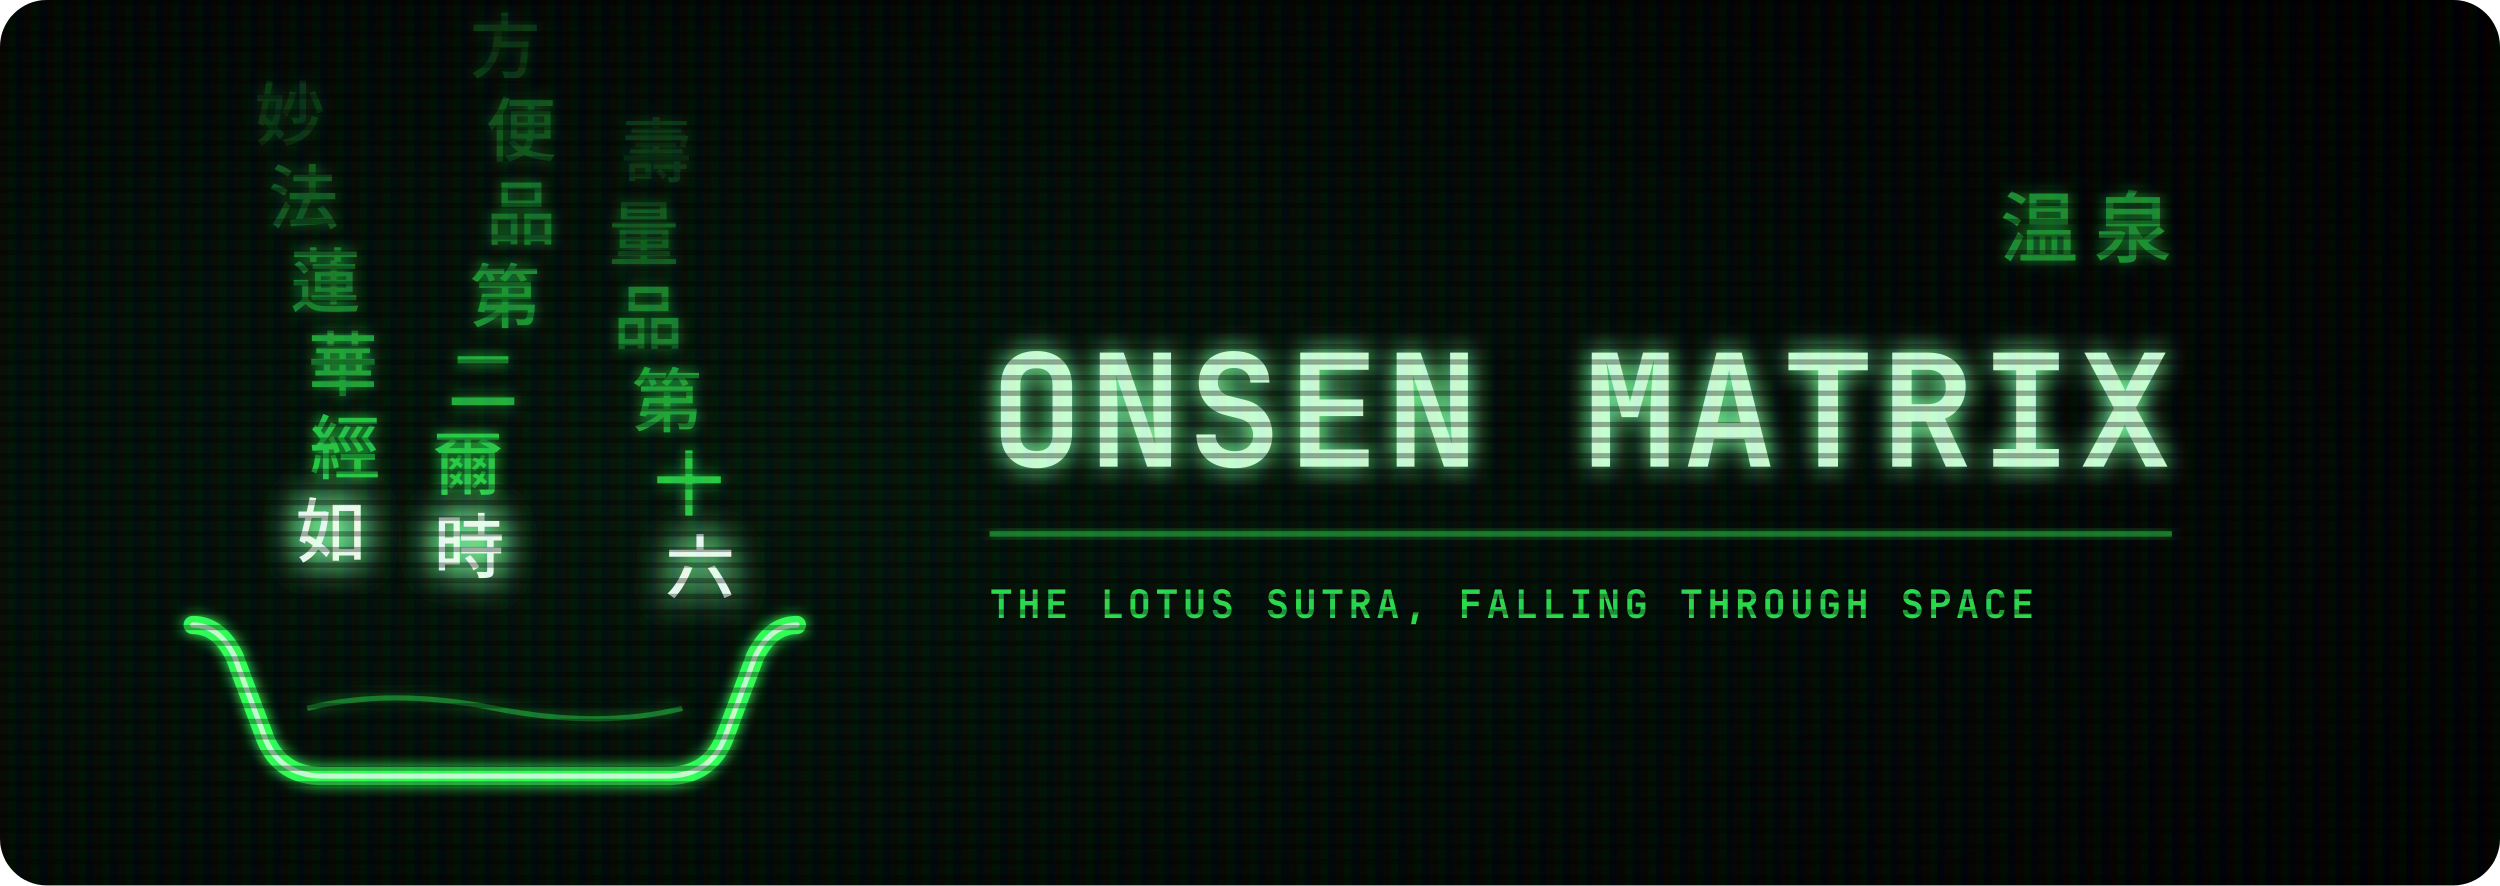
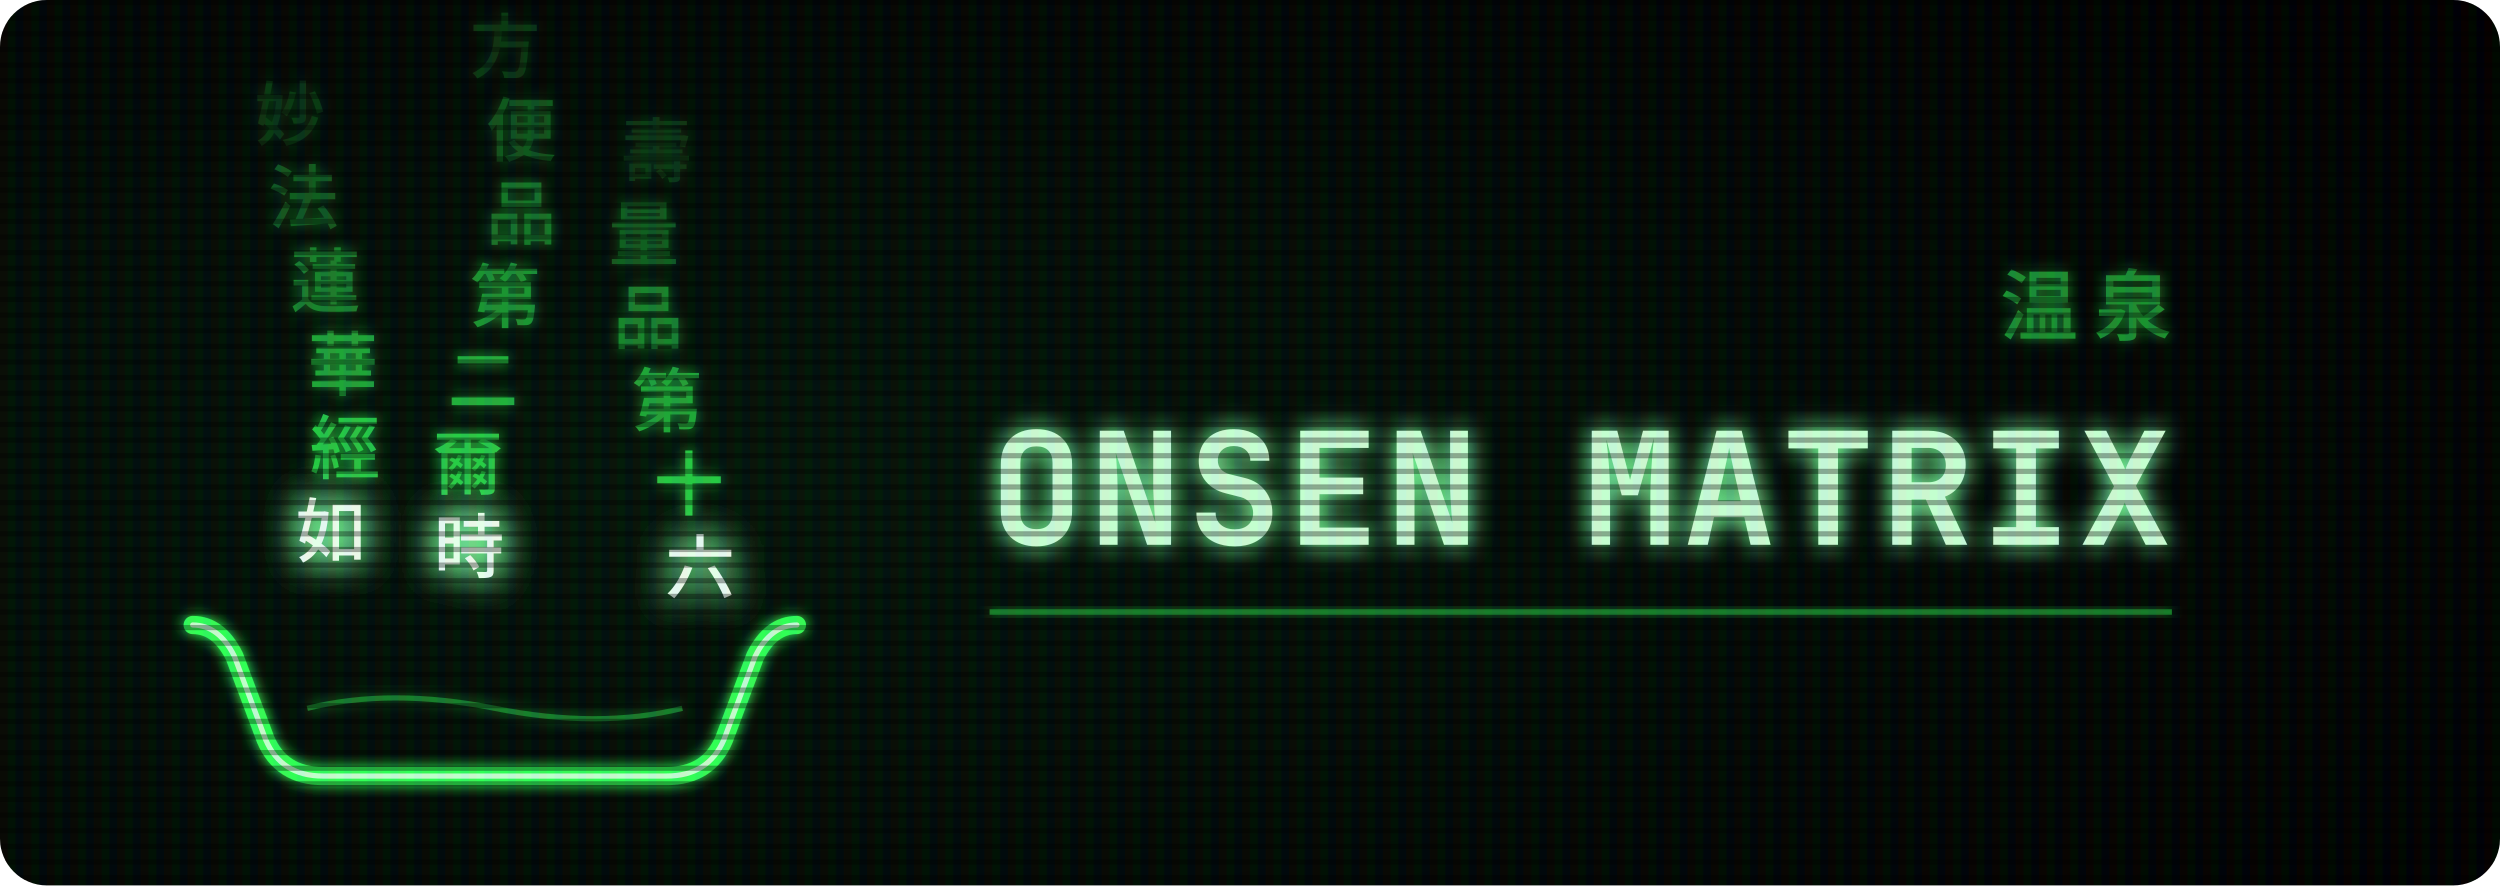
<svg xmlns="http://www.w3.org/2000/svg" viewBox="0 0 960 340" role="img" aria-labelledby="t d">
  <defs>
    <radialGradient id="bg" cx="0.28" cy="0.55" r="0.9">
      <stop offset="0" stop-color="#03170a" />
      <stop offset="0.6" stop-color="#010804" />
      <stop offset="1" stop-color="#000" />
    </radialGradient>
    <filter id="glow" x="-60%" y="-60%" width="220%" height="220%">
      <feGaussianBlur stdDeviation="2.6" result="b" />
      <feMerge>
        <feMergeNode in="b" />
        <feMergeNode in="SourceGraphic" />
      </feMerge>
    </filter>
    <filter id="hot" x="-80%" y="-80%" width="260%" height="260%">
      <feGaussianBlur in="SourceGraphic" stdDeviation="7" result="w" />
      <feColorMatrix in="w" type="matrix" values="0 0 0 0 0.2  0 0 0 0 1  0 0 0 0 0.35  0 0 0 1.4 0" result="g" />
      <feMerge>
        <feMergeNode in="g" />
        <feMergeNode in="g" />
        <feMergeNode in="SourceGraphic" />
      </feMerge>
    </filter>
    <filter id="word" x="-10%" y="-40%" width="120%" height="180%">
      <feGaussianBlur stdDeviation="5" result="b" />
      <feColorMatrix in="b" type="matrix" values="0 0 0 0 0.2  0 0 0 0 1  0 0 0 0 0.35  0 0 0 1.2 0" result="g" />
      <feMerge>
        <feMergeNode in="g" />
        <feMergeNode in="SourceGraphic" />
      </feMerge>
    </filter>
    <pattern id="grille" width="9" height="9" patternUnits="userSpaceOnUse">
      <rect width="3" height="9" fill="#ff0000" opacity="0.035" />
      <rect x="3" width="3" height="9" fill="#00ff00" opacity="0.035" />
      <rect x="6" width="3" height="9" fill="#0000ff" opacity="0.035" />
    </pattern>
    <pattern id="scan" width="6" height="6" patternUnits="userSpaceOnUse">
      <rect width="6" height="2" fill="#000" opacity="0.32" />
      <animateTransform attributeName="patternTransform" type="translate" from="0 0" to="0 6" dur="0.33s" repeatCount="indefinite" />
    </pattern>
  </defs>
  <rect width="960" height="340" rx="18" fill="url(#bg)" />
  <g>
    <path d="M115.08 30.945V44.769C115.08 45.093 114.945 45.201 114.594 45.201C114.216 45.228 113.082 45.228 111.894 45.201C112.218 45.795 112.623 46.821 112.758 47.469C114.513 47.496 115.674 47.442 116.484 47.037C117.267 46.659 117.51 45.984 117.51 44.796V30.945ZM111.273 35.103C110.679 38.208 109.572 41.286 108.06 43.257C108.627 43.554 109.707 44.229 110.166 44.607C111.705 42.42 112.947 39.018 113.676 35.535ZM119.724 44.526C118.131 49.656 114.594 52.464 108.519 53.76C109.086 54.354 109.68 55.326 109.977 56.028C116.565 54.3 120.399 51.06 122.181 45.174ZM118.752 35.751C120.075 38.289 121.344 41.61 121.695 43.689L124.071 42.906C123.639 40.8 122.316 37.56 120.939 35.076ZM102.336 30.945C102.093 32.619 101.769 34.536 101.418 36.453H98.826V38.829H100.959C100.338 42.042 99.663 45.147 99.096 47.388L101.148 48.549L101.418 47.523C102.093 48.063 102.768 48.657 103.443 49.251C102.309 51.438 100.824 53.031 98.988 54.003C99.528 54.516 100.176 55.434 100.5 56.055C102.471 54.84 104.064 53.22 105.279 51.033C106.17 51.951 106.953 52.815 107.493 53.571L109.14 51.492C108.519 50.628 107.52 49.629 106.413 48.603C107.574 45.525 108.276 41.61 108.546 36.615L107.061 36.399L106.629 36.453H103.794C104.145 34.617 104.496 32.835 104.766 31.188ZM103.335 38.829H106.035C105.765 41.961 105.252 44.661 104.442 46.902C103.632 46.227 102.795 45.579 102.012 45.012C102.444 43.068 102.903 40.962 103.335 38.829Z" fill="#33ff59" opacity="0.18" filter="url(#glow)" />
    <path d="M105.377 64.997C107.213 65.753 109.481 67.022 110.561 67.994L112.046 65.888C110.912 64.943 108.59 63.782 106.781 63.107ZM103.892 72.422C105.728 73.07 108.05 74.258 109.157 75.122L110.561 72.989C109.373 72.125 107.024 71.045 105.215 70.451ZM104.756 86.03 106.97 87.677C108.482 85.112 110.183 81.872 111.506 79.037L109.589 77.417C108.104 80.495 106.133 83.951 104.756 86.03ZM121.955 80.036C122.819 81.116 123.683 82.331 124.493 83.573L116.258 84.032C117.338 81.791 118.526 78.983 119.471 76.526H128.732V74.096H121.226V69.587H127.436V67.157H121.226V62.972H118.607V67.157H112.667V69.587H118.607V74.096H111.29V76.526H116.447C115.718 78.983 114.557 81.98 113.504 84.167L111.317 84.275L111.668 86.867C115.394 86.597 120.74 86.246 125.816 85.814C126.248 86.651 126.626 87.407 126.869 88.055L129.272 86.732C128.408 84.518 126.167 81.278 124.169 78.875Z" fill="#33ff59" opacity="0.32" filter="url(#glow)" />
    <path d="M113.039 101.587C114.416 102.613 116.009 104.125 116.711 105.178L118.628 103.666C117.899 102.586 116.252 101.155 114.875 100.237ZM120.95 104.503V112.063H126.89V113.386H119.573V115.222H126.89V116.923H129.266V115.222H136.826V113.386H129.266V112.063H135.395V104.503H129.266V103.234H136.367V101.452H129.266V100.534H130.859V98.725H137.015V96.619H130.859V94.972H128.321V96.619H121.517V94.972H119.006V96.619H112.958V98.725H119.006V100.615H121.517V98.725H128.321V100.021H126.89V101.452H120.059V103.234H126.89V104.503ZM123.272 109.012H126.89V110.47H123.272ZM129.266 109.012H132.965V110.47H129.266ZM123.272 106.096H126.89V107.5H123.272ZM129.266 106.096H132.965V107.5H129.266ZM118.385 107.473H112.742V109.633H116.009V115.033C114.794 116.005 113.444 116.95 112.337 117.625L113.417 119.893C114.875 118.813 116.171 117.733 117.413 116.653C118.979 118.651 121.112 119.515 124.352 119.65C127.565 119.758 133.64 119.704 136.88 119.569C136.988 118.921 137.339 117.841 137.609 117.328C134.126 117.571 127.511 117.652 124.352 117.517C121.544 117.409 119.492 116.545 118.385 114.736Z" fill="#33ff59" opacity="0.47" filter="url(#glow)" />
    <path d="M130.319 140.013V142.254H126.728V140.013ZM132.83 140.013H136.61V142.254H132.83ZM130.319 137.826H126.728V135.639H130.319ZM132.83 137.826V135.639H136.61V137.826ZM121.112 142.254V144.387H130.319V146.412H119.843V148.626H130.319V152.055H132.83V148.626H143.603V146.412H132.83V144.387H142.469V142.254H138.986V140.013H143.873V137.826H138.986V135.639H142.064V133.506H121.463V135.639H124.352V137.826H119.492V140.013H124.352V142.254ZM119.762 128.727V130.995H125.675V132.831H128.159V130.995H135.017V132.831H137.501V130.995H143.63V128.727H137.501V126.972H135.017V128.727H128.159V126.972H125.675V128.727Z" fill="#33ff59" opacity="0.61" filter="url(#glow)" />
    <path d="M129.988 160.43V162.671H144.676V160.43ZM132.499 163.346C131.905 164.642 130.744 166.64 129.664 168.287C131.041 170.15 132.256 172.202 132.796 173.633L134.875 172.796C134.308 171.608 133.201 169.772 132.067 168.26C132.931 166.91 133.93 165.263 134.686 163.886ZM137.17 163.346C136.549 164.642 135.334 166.64 134.2 168.287C135.685 170.15 136.981 172.202 137.629 173.633L139.627 172.742C139.033 171.554 137.818 169.772 136.603 168.233C137.494 166.91 138.547 165.263 139.33 163.886ZM141.841 163.346C141.193 164.642 139.951 166.64 138.79 168.287C140.329 170.123 141.76 172.202 142.435 173.633L144.46 172.688C143.785 171.527 142.489 169.718 141.22 168.233C142.138 166.91 143.218 165.29 144.001 163.886ZM126.856 175.064C127.504 176.603 128.044 178.655 128.179 179.978L130.096 179.357C129.934 178.034 129.367 176.036 128.692 174.497ZM121.105 174.605C120.835 176.927 120.376 179.357 119.566 180.977C120.079 181.166 121.024 181.598 121.456 181.895C122.266 180.167 122.887 177.521 123.211 174.956ZM129.178 181.031V183.299H145.081V181.031H138.574V176.522H143.974V174.281H130.852V176.522H136.009V181.031ZM119.674 170.879 119.971 173.12 124.021 172.823V184.028H126.235V172.661L128.017 172.526C128.233 173.147 128.422 173.741 128.503 174.227L130.501 173.336C130.123 171.824 129.043 169.448 127.963 167.666L126.127 168.422C126.478 169.043 126.856 169.745 127.18 170.474L123.967 170.636C125.749 168.395 127.693 165.479 129.232 163.076L127.126 162.104C126.424 163.508 125.452 165.182 124.426 166.829C124.102 166.343 123.67 165.857 123.238 165.344C124.21 163.859 125.371 161.672 126.316 159.782L124.102 158.972C123.589 160.43 122.698 162.374 121.888 163.913L121.159 163.211L119.863 164.912C120.997 166.046 122.293 167.558 123.076 168.8C122.59 169.502 122.104 170.177 121.618 170.771Z" fill="#33ff59" opacity="0.76" filter="url(#glow)" />
    <path d="M127.744 193.807V215.326H130.174V213.301H135.979V214.921H138.517V193.807ZM130.174 210.871V196.237H135.979V210.871ZM118.942 190.945C118.618 192.619 118.24 194.509 117.808 196.426H114.595V198.856H117.268C116.485 202.177 115.675 205.39 114.973 207.685L117.133 208.738L117.457 207.631C118.348 208.198 119.266 208.792 120.157 209.44C118.78 211.519 116.998 213.004 114.865 213.949C115.405 214.462 116.053 215.407 116.377 216.055C118.753 214.867 120.67 213.22 122.182 210.979C123.478 212.005 124.585 213.058 125.314 213.949L126.799 211.762C126.016 210.844 124.828 209.791 123.451 208.765C124.909 205.714 125.8 201.772 126.178 196.642L124.612 196.345L124.153 196.426H120.292L121.426 191.242ZM119.698 198.856H123.532C123.154 202.204 122.425 205.012 121.372 207.28C120.292 206.551 119.158 205.876 118.105 205.255C118.618 203.284 119.185 201.07 119.698 198.856Z" fill="#eafff0" filter="url(#hot)" />
    <path d="M192.532 4.864V9.481H181.813V11.938H189.886C189.589 17.986 188.887 24.628 181.435 28.057C182.11 28.57 182.893 29.488 183.271 30.163C188.752 27.49 190.966 23.116 191.965 18.391H200.227C199.849 24.061 199.336 26.599 198.58 27.247C198.256 27.544 197.878 27.598 197.284 27.598C196.528 27.598 194.638 27.571 192.721 27.409C193.207 28.111 193.585 29.191 193.612 29.92C195.448 30.001 197.23 30.028 198.229 29.947C199.336 29.866 200.092 29.623 200.794 28.894C201.874 27.76 202.414 24.736 202.927 17.149C203.008 16.771 203.035 15.961 203.035 15.961H192.37C192.532 14.611 192.64 13.261 192.721 11.938H206.113V9.481H195.151V4.864Z" fill="#33ff59" opacity="0.18" filter="url(#glow)" />
    <path d="M196.153 42.696V53.253H202.39C202.147 54.441 201.688 55.602 200.797 56.601C199.447 55.845 198.34 54.9 197.53 53.793L195.316 54.576C196.288 55.98 197.503 57.168 198.961 58.14C197.719 58.896 196.072 59.517 193.912 60.003C194.425 60.489 195.154 61.515 195.478 62.082C197.935 61.38 199.798 60.462 201.202 59.409C204.01 60.732 207.466 61.515 211.462 61.866C211.786 61.164 212.434 60.057 213.001 59.49C209.14 59.247 205.738 58.68 203.011 57.627C204.064 56.304 204.631 54.819 204.901 53.253H211.435V42.696H205.171V40.698H212.245V38.457H195.586V40.698H202.633V42.696ZM198.529 48.852H202.633V50.04L202.606 51.336H198.529ZM205.171 48.852H208.951V51.336H205.144L205.171 50.04ZM198.529 44.613H202.633V47.043H198.529ZM205.171 44.613H208.951V47.043H205.171ZM193.318 37.08C191.995 41.049 189.781 44.991 187.432 47.583C187.891 48.177 188.62 49.554 188.863 50.175C189.484 49.446 190.132 48.663 190.726 47.772V62.001H193.156V43.722C194.155 41.805 195.019 39.78 195.721 37.782Z" fill="#33ff59" opacity="0.30" filter="url(#glow)" />
    <path d="M195.038 72.536H205.271V76.991H195.038ZM192.581 70.079V79.448H207.89V70.079ZM188.747 82.04V94.028H191.15V92.624H196.118V93.839H198.656V82.04ZM191.15 90.167V84.497H196.118V90.167ZM201.329 82.04V94.028H203.759V92.624H209.132V93.893H211.697V82.04ZM203.759 90.167V84.497H209.132V90.167Z" fill="#33ff59" opacity="0.42" filter="url(#glow)" />
    <path d="M185.18 112.771C184.748 114.985 184.046 117.793 183.452 119.602L185.99 119.953L186.233 119.143H190.634C188.258 121.087 184.856 122.761 181.697 123.652C182.237 124.111 182.966 125.056 183.344 125.65C186.638 124.543 190.175 122.518 192.713 120.115V126.028H195.224V119.143H202.703C202.487 121.168 202.244 122.086 201.893 122.41C201.65 122.626 201.38 122.653 200.948 122.653C200.435 122.653 199.247 122.653 198.005 122.518C198.383 123.139 198.653 124.111 198.707 124.84C200.084 124.921 201.407 124.894 202.136 124.84C202.919 124.786 203.486 124.597 203.999 124.057C204.701 123.355 205.052 121.654 205.376 117.955C205.403 117.631 205.43 116.983 205.43 116.983H195.224V114.877H203.864V108.37H184.019V110.503H192.713V112.771ZM187.286 114.877H192.713V116.983H186.773ZM195.224 110.503H201.353V112.771H195.224ZM196.169 100.81C195.602 102.376 194.711 103.861 193.631 105.13V103.213H186.935C187.232 102.619 187.502 102.025 187.745 101.431L185.369 100.81C184.478 103.159 182.939 105.535 181.211 107.074C181.805 107.398 182.831 108.073 183.317 108.478C184.154 107.614 185.045 106.48 185.828 105.211H186.53C187.097 106.291 187.637 107.506 187.853 108.343L190.04 107.425C189.878 106.831 189.5 105.994 189.095 105.211H193.55C193.037 105.832 192.443 106.372 191.849 106.858C192.47 107.182 193.496 107.884 193.955 108.316C194.873 107.479 195.791 106.426 196.601 105.211H198.14C198.923 106.237 199.679 107.479 200.003 108.343L202.217 107.452C201.947 106.804 201.434 105.994 200.867 105.211H206.267V103.213H197.789C198.086 102.619 198.356 102.025 198.599 101.404Z" fill="#33ff59" opacity="0.54" filter="url(#glow)" />
    <path d="M175.725 136.779V139.56H195.219V136.779ZM173.457 152.628V155.544H197.487V152.628Z" fill="#33ff59" opacity="0.66" filter="url(#glow)" />
    <path d="M167.791 166.538V168.833H172.921C171.463 170.291 169.114 171.614 166.954 172.451C167.494 172.856 168.412 173.693 168.844 174.125L169.492 173.801V190.028H171.868V174.179H178.375V189.866H180.805V174.179H187.609V187.409C187.609 187.814 187.474 187.922 187.069 187.922C186.664 187.949 185.341 187.976 183.991 187.922C184.288 188.516 184.639 189.434 184.747 190.028C186.691 190.028 188.068 190.001 188.905 189.623C189.742 189.299 190.012 188.678 190.012 187.436V173.45L190.417 173.747L192.307 172.154C190.93 171.182 188.635 169.859 186.529 168.833H191.605V166.538ZM178.375 172.073H172.354C173.542 171.263 174.649 170.345 175.486 169.4L173.866 168.833H178.375ZM183.505 169.697C184.909 170.345 186.529 171.209 187.933 172.073H180.805V168.833H184.639ZM172.516 176.717C173.056 176.987 173.623 177.311 174.163 177.689C173.569 178.526 172.867 179.282 172.165 179.903C172.57 180.119 173.218 180.578 173.488 180.821C174.163 180.2 174.811 179.417 175.432 178.58C175.999 178.985 176.485 179.417 176.836 179.768L177.808 178.472C177.43 178.121 176.89 177.689 176.296 177.257C176.728 176.528 177.106 175.772 177.43 175.043L175.891 174.638C175.648 175.232 175.351 175.826 175 176.42C174.487 176.096 173.974 175.799 173.461 175.556ZM172.489 182.981C173.056 183.305 173.677 183.71 174.271 184.142C173.596 185.168 172.84 186.059 172.003 186.761C172.381 186.977 173.056 187.49 173.353 187.76C174.109 187.031 174.865 186.14 175.54 185.141C176.107 185.6 176.593 186.059 176.971 186.464L177.943 185.114C177.538 184.709 176.998 184.25 176.377 183.764C176.809 182.954 177.214 182.117 177.538 181.253L175.918 180.875C175.675 181.55 175.378 182.198 175.054 182.819C174.514 182.441 173.947 182.09 173.407 181.793ZM181.345 176.609C181.912 176.906 182.533 177.284 183.127 177.689C182.506 178.553 181.804 179.336 181.048 179.957C181.453 180.173 182.101 180.659 182.371 180.875C183.046 180.254 183.721 179.444 184.369 178.58C184.936 179.039 185.476 179.471 185.827 179.876L186.826 178.58C186.448 178.202 185.881 177.716 185.233 177.257C185.665 176.555 186.07 175.799 186.394 175.043L184.828 174.665C184.585 175.259 184.288 175.853 183.964 176.42C183.397 176.069 182.83 175.745 182.29 175.475ZM181.426 182.9C182.02 183.224 182.668 183.602 183.289 184.007C182.587 185.006 181.777 185.897 180.913 186.599C181.318 186.842 181.993 187.328 182.29 187.598C183.073 186.869 183.856 185.951 184.585 184.925C185.179 185.384 185.719 185.816 186.097 186.194L187.042 184.844C186.637 184.466 186.07 184.007 185.449 183.548C185.854 182.819 186.232 182.036 186.556 181.226L184.936 180.848C184.72 181.469 184.423 182.09 184.099 182.684C183.532 182.306 182.911 181.955 182.344 181.685Z" fill="#33ff59" opacity="0.78" filter="url(#glow)" />
    <path d="M178.532 214.36C179.855 215.764 181.259 217.735 181.826 219.031L184.013 217.708C183.419 216.385 181.907 214.522 180.584 213.172ZM183.554 196.945V200.05H178.073V202.264H183.554V205.261H177.047V207.529H187.064V210.256H177.128V212.497H187.064V219.139C187.064 219.517 186.929 219.625 186.497 219.652C186.065 219.652 184.553 219.652 183.041 219.598C183.392 220.3 183.77 221.326 183.878 222.001C185.984 222.001 187.388 221.947 188.333 221.569C189.278 221.191 189.548 220.516 189.548 219.193V212.497H192.464V210.256H189.548V207.529H192.707V205.261H186.065V202.264H191.735V200.05H186.065V196.945ZM174.185 208.717V214.441H170.891V208.717ZM174.185 206.449H170.891V200.995H174.185ZM168.515 198.673V219.058H170.891V216.736H176.561V198.673Z" fill="#eafff0" filter="url(#hot)" />
    <path d="M250.671 44.945V46.457H240.438V48.131H250.671V49.346H242.571V50.939H261.552V49.346H253.263V48.131H263.766V46.457H253.263V44.945ZM251.913 65.951C252.831 66.734 253.857 67.895 254.316 68.678L256.017 67.355C255.558 66.626 254.559 65.6 253.641 64.871H258.798V67.841C258.798 68.111 258.717 68.165 258.447 68.165C258.15 68.165 257.286 68.165 256.368 68.138C256.638 68.705 256.908 69.434 257.016 70.001C258.474 70.001 259.5 70.001 260.229 69.731C260.985 69.434 261.147 68.948 261.147 67.895V64.871H263.631V63.116H261.147V61.712H264.576V59.849H239.52V61.712H258.798V63.116H251.022V64.871H253.425ZM240.168 51.992V53.801H261.525C261.336 54.692 261.12 55.556 260.958 56.177L263.091 56.555C263.496 55.448 263.955 53.747 264.306 52.235L262.578 51.938L262.173 51.992ZM241.977 57.392V58.85H262.065V57.392H253.209V56.231H259.689V54.827H244.056V56.231H250.698V57.392ZM243.867 64.493H247.809V66.896H243.867ZM241.653 62.819V69.515H243.867V68.597H250.104V62.819Z" fill="#33ff59" opacity="0.18" filter="url(#glow)" />
    <path d="M240.899 81.778H253.373V83.047H240.899ZM240.899 79.213H253.373V80.455H240.899ZM238.442 77.809V84.424H255.938V77.809ZM235.04 85.45V87.313H259.448V85.45ZM240.359 92.47H245.948V93.739H240.359ZM248.432 92.47H254.156V93.739H248.432ZM240.359 89.824H245.948V91.093H240.359ZM248.432 89.824H254.156V91.093H248.432ZM234.959 99.463V101.38H259.556V99.463H248.432V98.14H257.234V96.439H248.432V95.197H256.694V88.366H237.956V95.197H245.948V96.439H237.281V98.14H245.948V99.463Z" fill="#33ff59" opacity="0.32" filter="url(#glow)" />
    <path d="M243.824 112.536H254.057V116.991H243.824ZM241.367 110.079V119.448H256.676V110.079ZM237.533 122.04V134.028H239.936V132.624H244.904V133.839H247.442V122.04ZM239.936 130.167V124.497H244.904V130.167ZM250.115 122.04V134.028H252.545V132.624H257.918V133.893H260.483V122.04ZM252.545 130.167V124.497H257.918V130.167Z" fill="#33ff59" opacity="0.47" filter="url(#glow)" />
    <path d="M247.312 152.771C246.88 154.985 246.178 157.793 245.584 159.602L248.122 159.953L248.365 159.143H252.766C250.39 161.087 246.988 162.761 243.829 163.652C244.369 164.111 245.098 165.056 245.476 165.65C248.77 164.543 252.307 162.518 254.845 160.115V166.028H257.356V159.143H264.835C264.619 161.168 264.376 162.086 264.025 162.41C263.782 162.626 263.512 162.653 263.08 162.653C262.567 162.653 261.379 162.653 260.137 162.518C260.515 163.139 260.785 164.111 260.839 164.84C262.216 164.921 263.539 164.894 264.268 164.84C265.051 164.786 265.618 164.597 266.131 164.057C266.833 163.355 267.184 161.654 267.508 157.955C267.535 157.631 267.562 156.983 267.562 156.983H257.356V154.877H265.996V148.37H246.151V150.503H254.845V152.771ZM249.418 154.877H254.845V156.983H248.905ZM257.356 150.503H263.485V152.771H257.356ZM258.301 140.81C257.734 142.376 256.843 143.861 255.763 145.13V143.213H249.067C249.364 142.619 249.634 142.025 249.877 141.431L247.501 140.81C246.61 143.159 245.071 145.535 243.343 147.074C243.937 147.398 244.963 148.073 245.449 148.478C246.286 147.614 247.177 146.48 247.96 145.211H248.662C249.229 146.291 249.769 147.506 249.985 148.343L252.172 147.425C252.01 146.831 251.632 145.994 251.227 145.211H255.682C255.169 145.832 254.575 146.372 253.981 146.858C254.602 147.182 255.628 147.884 256.087 148.316C257.005 147.479 257.923 146.426 258.733 145.211H260.272C261.055 146.237 261.811 147.479 262.135 148.343L264.349 147.452C264.079 146.804 263.566 145.994 262.999 145.211H268.399V143.213H259.921C260.218 142.619 260.488 142.025 260.731 141.404Z" fill="#33ff59" opacity="0.61" filter="url(#glow)" />
    <path d="M263.132 172.972V182.908H252.386V185.554H263.132V198.028H265.913V185.554H276.794V182.908H265.913V172.972Z" fill="#33ff59" opacity="0.76" filter="url(#glow)" />
    <path d="M262.951 217.149C261.52 221.253 259.063 225.384 256.336 227.922C257.065 228.327 258.334 229.245 258.901 229.731C261.547 226.896 264.193 222.414 265.894 217.905ZM271.807 218.175C274.318 221.793 277.072 226.653 278.125 229.677L280.96 228.435C279.772 225.33 276.883 220.632 274.399 217.149ZM267.433 205.08V211.128H256.957V213.774H280.825V211.128H270.187V205.08Z" fill="#eafff0" filter="url(#hot)" />
  </g>
  <path d="M74 240 Q84 240 90 252 L102 284 Q108 298 124 298 L256 298 Q272 298 278 284 L290 252 Q296 240 306 240" fill="none" stroke="#33ff59" stroke-width="7" stroke-linecap="round" stroke-linejoin="round" filter="url(#glow)" />
  <path d="M74 240 Q84 240 90 252 L102 284 Q108 298 124 298 L256 298 Q272 298 278 284 L290 252 Q296 240 306 240" fill="none" stroke="#eafff0" stroke-width="2" stroke-linecap="round" stroke-linejoin="round" opacity="0.8" />
  <path d="M118 272 Q150 264 190 272 T262 272" fill="none" stroke="#33ff59" stroke-width="2" opacity="0.45" filter="url(#glow)" />
-   <g transform="translate(380 118)">
+   <g transform="translate(380 148)">
    <path d="M18.0 61.8Q11.7 61.8 8.01 58.2Q4.32 54.6 4.32 48.24V30.36Q4.32 24.0 8.01 20.4Q11.7 16.8 18.0 16.8Q24.3 16.8 27.99 20.4Q31.68 24.0 31.68 30.3V48.24Q31.68 54.6 27.99 58.2Q24.3 61.8 18.0 61.8ZM18.0 55.2Q21.06 55.2 22.62 53.55Q24.18 51.9 24.18 48.84V29.76Q24.18 26.7 22.62 25.05Q21.06 23.4 18.0 23.4Q14.94 23.4 13.38 25.05Q11.82 26.7 11.82 29.76V48.84Q11.82 51.9 13.38 53.55Q14.94 55.2 18.0 55.2Z M42.32 61.2V17.4H51.5L63.68 52.8Q63.5 50.88 63.32 48.27Q63.14 45.66 62.99 42.96Q62.84 40.26 62.84 38.16V17.4H69.68V61.2H60.5L48.44 25.8Q48.56 27.54 48.74 30Q48.92 32.46 49.04 35.04Q49.16 37.62 49.16 39.78V61.2Z M94.18 61.8Q89.74 61.8 86.41 60.24Q83.08 58.68 81.25 55.77Q79.42 52.86 79.42 48.84H86.8Q86.8 51.78 88.81 53.52Q90.82 55.26 94.18 55.26Q97.42 55.26 99.31 53.55Q101.2 51.84 101.2 48.96Q101.2 46.8 99.97 45.15Q98.74 43.5 96.46 42.9L90.58 41.4Q85.84 40.2 83.08 36.9Q80.32 33.6 80.32 29.04Q80.32 23.46 83.98 20.13Q87.64 16.8 93.76 16.8Q97.9 16.8 100.99 18.3Q104.08 19.8 105.76 22.53Q107.44 25.26 107.44 28.92H100.12Q100.12 26.4 98.38 24.84Q96.64 23.28 93.76 23.28Q90.94 23.28 89.29 24.81Q87.64 26.34 87.64 28.8Q87.64 30.84 88.81 32.16Q89.98 33.48 92.08 34.08L98.14 35.58Q103.0 36.78 105.79 40.38Q108.58 43.98 108.58 48.96Q108.58 52.86 106.81 55.74Q105.04 58.62 101.8 60.21Q98.56 61.8 94.18 61.8Z M119.28 61.2V17.4H145.56V24.0H126.66V35.4H143.46V41.76H126.66V54.6H145.56V61.2Z M156.32 61.2V17.4H165.5L177.68 52.8Q177.5 50.88 177.32 48.27Q177.14 45.66 176.99 42.96Q176.84 40.26 176.84 38.16V17.4H183.68V61.2H174.5L162.44 25.8Q162.56 27.54 162.74 30Q162.92 32.46 163.04 35.04Q163.16 37.62 163.16 39.78V61.2Z M231.24 61.2V17.4H241.02L245.94 36.24L250.92 17.4H260.76V61.2H253.74V42.78Q253.74 39.0 253.95 34.95Q254.16 30.9 254.46 27.09Q254.76 23.28 255.12 20.16L248.94 42.18H242.76L236.82 20.7Q237.36 24.84 237.81 30.57Q238.26 36.3 238.26 42.78V61.2Z M268.1 61.2 279.14 17.4H288.8L299.9 61.2H292.22L289.82 50.58H278.18L275.78 61.2ZM279.56 44.46H288.44L285.8 32.7Q285.14 29.76 284.66 27.39Q284.18 25.02 284.0 23.94Q283.82 25.02 283.34 27.39Q282.86 29.76 282.2 32.64Z M318.22 61.2V24.18H306.76V17.4H337.24V24.18H325.78V61.2Z M346.62 61.2V17.4H360.42Q364.8 17.4 368.01 19.02Q371.22 20.64 373.02 23.55Q374.82 26.46 374.82 30.42Q374.82 34.8 372.66 38.07Q370.5 41.34 366.84 42.72L375.42 61.2H367.2L359.52 43.8H354.06V61.2ZM354.06 37.2H360.42Q363.6 37.2 365.4 35.46Q367.2 33.72 367.2 30.66Q367.2 27.6 365.37 25.8Q363.54 24.0 360.42 24.0H354.06Z M385.4 61.2V54.42H394.22V24.18H385.4V17.4H410.6V24.18H401.78V54.42H410.6V61.2Z M419.68 61.2 431.8 38.76 420.4 17.4H428.8L434.32 28.38Q434.92 29.58 435.4 30.69Q435.88 31.8 436.12 32.4Q436.3 31.8 436.78 30.69Q437.26 29.58 437.86 28.38L443.44 17.4H451.6L440.2 38.58L452.32 61.2H443.92L437.74 49.08Q437.14 47.94 436.63 46.77Q436.12 45.6 435.88 44.94Q435.64 45.6 435.16 46.74Q434.68 47.88 434.08 49.08L427.84 61.2Z" fill="#c9ffd6" filter="url(#word)" />
  </g>
-   <rect x="380" y="204" width="454" height="2" fill="#33ff59" opacity="0.7" filter="url(#glow)" />
-   <g transform="translate(380 222)">
-     <path d="M3.555 15.3V6.045H0.69V4.35H8.31V6.045H5.445V15.3Z M11.755 15.3V4.35H13.63V8.79H16.57V4.35H18.445V15.3H16.57V10.485H13.63V15.3Z M22.52 15.3V4.35H29.09V6.0H24.365V8.85H28.565V10.44H24.365V13.65H29.09V15.3Z M44.215 15.3V4.35H46.09V13.605H50.74V15.3Z M57.5 15.45Q55.925 15.45 55.002 14.55Q54.08 13.65 54.08 12.06V7.59Q54.08 6.0 55.002 5.1Q55.925 4.2 57.5 4.2Q59.075 4.2 59.998 5.1Q60.92 6.0 60.92 7.575V12.06Q60.92 13.65 59.998 14.55Q59.075 15.45 57.5 15.45ZM57.5 13.8Q58.265 13.8 58.655 13.387Q59.045 12.975 59.045 12.21V7.44Q59.045 6.675 58.655 6.262Q58.265 5.85 57.5 5.85Q56.735 5.85 56.345 6.262Q55.955 6.675 55.955 7.44V12.21Q55.955 12.975 56.345 13.387Q56.735 13.8 57.5 13.8Z M67.155 15.3V6.045H64.29V4.35H71.91V6.045H69.045V15.3Z M78.7 15.45Q77.095 15.45 76.188 14.572Q75.28 13.695 75.28 12.18V4.35H77.17V12.165Q77.17 12.945 77.56 13.38Q77.95 13.815 78.7 13.815Q79.435 13.815 79.833 13.38Q80.23 12.945 80.23 12.165V4.35H82.12V12.18Q82.12 13.695 81.22 14.572Q80.32 15.45 78.7 15.45Z M89.345 15.45Q88.235 15.45 87.403 15.06Q86.57 14.67 86.112 13.942Q85.655 13.215 85.655 12.21H87.5Q87.5 12.945 88.002 13.38Q88.505 13.815 89.345 13.815Q90.155 13.815 90.627 13.387Q91.1 12.96 91.1 12.24Q91.1 11.7 90.792 11.287Q90.485 10.875 89.915 10.725L88.445 10.35Q87.26 10.05 86.57 9.225Q85.88 8.4 85.88 7.26Q85.88 5.865 86.795 5.032Q87.71 4.2 89.24 4.2Q90.275 4.2 91.047 4.575Q91.82 4.95 92.24 5.632Q92.66 6.315 92.66 7.23H90.83Q90.83 6.6 90.395 6.21Q89.96 5.82 89.24 5.82Q88.535 5.82 88.123 6.202Q87.71 6.585 87.71 7.2Q87.71 7.71 88.002 8.04Q88.295 8.37 88.82 8.52L90.335 8.895Q91.55 9.195 92.248 10.095Q92.945 10.995 92.945 12.24Q92.945 13.215 92.502 13.935Q92.06 14.655 91.25 15.052Q90.44 15.45 89.345 15.45Z M110.545 15.45Q109.435 15.45 108.602 15.06Q107.77 14.67 107.312 13.942Q106.855 13.215 106.855 12.21H108.7Q108.7 12.945 109.202 13.38Q109.705 13.815 110.545 13.815Q111.355 13.815 111.827 13.387Q112.3 12.96 112.3 12.24Q112.3 11.7 111.992 11.287Q111.685 10.875 111.115 10.725L109.645 10.35Q108.46 10.05 107.77 9.225Q107.08 8.4 107.08 7.26Q107.08 5.865 107.995 5.032Q108.91 4.2 110.44 4.2Q111.475 4.2 112.247 4.575Q113.02 4.95 113.44 5.632Q113.86 6.315 113.86 7.23H112.03Q112.03 6.6 111.595 6.21Q111.16 5.82 110.44 5.82Q109.735 5.82 109.322 6.202Q108.91 6.585 108.91 7.2Q108.91 7.71 109.202 8.04Q109.495 8.37 110.02 8.52L111.535 8.895Q112.75 9.195 113.447 10.095Q114.145 10.995 114.145 12.24Q114.145 13.215 113.702 13.935Q113.26 14.655 112.45 15.052Q111.64 15.45 110.545 15.45Z M121.1 15.45Q119.495 15.45 118.587 14.572Q117.68 13.695 117.68 12.18V4.35H119.57V12.165Q119.57 12.945 119.96 13.38Q120.35 13.815 121.1 13.815Q121.835 13.815 122.232 13.38Q122.63 12.945 122.63 12.165V4.35H124.52V12.18Q124.52 13.695 123.62 14.572Q122.72 15.45 121.1 15.45Z M130.755 15.3V6.045H127.89V4.35H135.51V6.045H132.645V15.3Z M138.955 15.3V4.35H142.405Q143.5 4.35 144.302 4.755Q145.105 5.16 145.555 5.887Q146.005 6.615 146.005 7.605Q146.005 8.7 145.465 9.517Q144.925 10.335 144.01 10.68L146.155 15.3H144.1L142.18 10.95H140.815V15.3ZM140.815 9.3H142.405Q143.2 9.3 143.65 8.865Q144.1 8.43 144.1 7.665Q144.1 6.9 143.642 6.45Q143.185 6.0 142.405 6.0H140.815Z M148.925 15.3 151.685 4.35H154.1L156.875 15.3H154.955L154.355 12.645H151.445L150.845 15.3ZM151.79 11.115H154.01L153.35 8.175Q153.185 7.44 153.065 6.847Q152.945 6.255 152.9 5.985Q152.855 6.255 152.735 6.847Q152.615 7.44 152.45 8.16Z M161.85 17.7 162.645 13.11H164.79L163.65 17.7Z M181.4 15.3V4.35H188.21V6.09H183.245V9.015H187.82V10.755H183.275V15.3Z M191.325 15.3 194.085 4.35H196.5L199.275 15.3H197.355L196.755 12.645H193.845L193.245 15.3ZM194.19 11.115H196.41L195.75 8.175Q195.585 7.44 195.465 6.847Q195.345 6.255 195.3 5.985Q195.255 6.255 195.135 6.847Q195.015 7.44 194.85 8.16Z M203.215 15.3V4.35H205.09V13.605H209.74V15.3Z M213.815 15.3V4.35H215.69V13.605H220.34V15.3Z M223.95 15.3V13.605H226.155V6.045H223.95V4.35H230.25V6.045H228.045V13.605H230.25V15.3Z M234.28 15.3V4.35H236.575L239.62 13.2Q239.575 12.72 239.53 12.067Q239.485 11.415 239.447 10.74Q239.41 10.065 239.41 9.54V4.35H241.12V15.3H238.825L235.81 6.45Q235.84 6.885 235.885 7.5Q235.93 8.115 235.96 8.76Q235.99 9.405 235.99 9.945V15.3Z M248.36 15.45Q247.295 15.45 246.515 15.052Q245.735 14.655 245.307 13.927Q244.88 13.2 244.88 12.21V7.44Q244.88 6.45 245.307 5.722Q245.735 4.995 246.515 4.597Q247.295 4.2 248.36 4.2Q249.41 4.2 250.19 4.597Q250.97 4.995 251.405 5.722Q251.84 6.45 251.84 7.44H249.95Q249.95 6.675 249.537 6.262Q249.125 5.85 248.36 5.85Q247.595 5.85 247.175 6.255Q246.755 6.66 246.755 7.425V12.21Q246.755 12.975 247.175 13.395Q247.595 13.815 248.36 13.815Q249.125 13.815 249.537 13.395Q249.95 12.975 249.95 12.21V10.995H248.09V9.375H251.84V12.21Q251.84 13.2 251.405 13.927Q250.97 14.655 250.19 15.052Q249.41 15.45 248.36 15.45Z M268.555 15.3V6.045H265.69V4.35H273.31V6.045H270.445V15.3Z M276.755 15.3V4.35H278.63V8.79H281.57V4.35H283.445V15.3H281.57V10.485H278.63V15.3Z M287.355 15.3V4.35H290.805Q291.9 4.35 292.702 4.755Q293.505 5.16 293.955 5.887Q294.405 6.615 294.405 7.605Q294.405 8.7 293.865 9.517Q293.325 10.335 292.41 10.68L294.555 15.3H292.5L290.58 10.95H289.215V15.3ZM289.215 9.3H290.805Q291.6 9.3 292.05 8.865Q292.5 8.43 292.5 7.665Q292.5 6.9 292.043 6.45Q291.585 6.0 290.805 6.0H289.215Z M301.3 15.45Q299.725 15.45 298.803 14.55Q297.88 13.65 297.88 12.06V7.59Q297.88 6.0 298.803 5.1Q299.725 4.2 301.3 4.2Q302.875 4.2 303.798 5.1Q304.72 6.0 304.72 7.575V12.06Q304.72 13.65 303.798 14.55Q302.875 15.45 301.3 15.45ZM301.3 13.8Q302.065 13.8 302.455 13.387Q302.845 12.975 302.845 12.21V7.44Q302.845 6.675 302.455 6.262Q302.065 5.85 301.3 5.85Q300.535 5.85 300.145 6.262Q299.755 6.675 299.755 7.44V12.21Q299.755 12.975 300.145 13.387Q300.535 13.8 301.3 13.8Z M311.9 15.45Q310.295 15.45 309.388 14.572Q308.48 13.695 308.48 12.18V4.35H310.37V12.165Q310.37 12.945 310.76 13.38Q311.15 13.815 311.9 13.815Q312.635 13.815 313.033 13.38Q313.43 12.945 313.43 12.165V4.35H315.32V12.18Q315.32 13.695 314.42 14.572Q313.52 15.45 311.9 15.45Z M322.56 15.45Q321.495 15.45 320.715 15.052Q319.935 14.655 319.508 13.927Q319.08 13.2 319.08 12.21V7.44Q319.08 6.45 319.508 5.722Q319.935 4.995 320.715 4.597Q321.495 4.2 322.56 4.2Q323.61 4.2 324.39 4.597Q325.17 4.995 325.605 5.722Q326.04 6.45 326.04 7.44H324.15Q324.15 6.675 323.738 6.262Q323.325 5.85 322.56 5.85Q321.795 5.85 321.375 6.255Q320.955 6.66 320.955 7.425V12.21Q320.955 12.975 321.375 13.395Q321.795 13.815 322.56 13.815Q323.325 13.815 323.738 13.395Q324.15 12.975 324.15 12.21V10.995H322.29V9.375H326.04V12.21Q326.04 13.2 325.605 13.927Q325.17 14.655 324.39 15.052Q323.61 15.45 322.56 15.45Z M329.755 15.3V4.35H331.63V8.79H334.57V4.35H336.445V15.3H334.57V10.485H331.63V15.3Z M354.345 15.45Q353.235 15.45 352.403 15.06Q351.57 14.67 351.113 13.942Q350.655 13.215 350.655 12.21H352.5Q352.5 12.945 353.003 13.38Q353.505 13.815 354.345 13.815Q355.155 13.815 355.628 13.387Q356.1 12.96 356.1 12.24Q356.1 11.7 355.793 11.287Q355.485 10.875 354.915 10.725L353.445 10.35Q352.26 10.05 351.57 9.225Q350.88 8.4 350.88 7.26Q350.88 5.865 351.795 5.032Q352.71 4.2 354.24 4.2Q355.275 4.2 356.048 4.575Q356.82 4.95 357.24 5.632Q357.66 6.315 357.66 7.23H355.83Q355.83 6.6 355.395 6.21Q354.96 5.82 354.24 5.82Q353.535 5.82 353.123 6.202Q352.71 6.585 352.71 7.2Q352.71 7.71 353.003 8.04Q353.295 8.37 353.82 8.52L355.335 8.895Q356.55 9.195 357.248 10.095Q357.945 10.995 357.945 12.24Q357.945 13.215 357.503 13.935Q357.06 14.655 356.25 15.052Q355.44 15.45 354.345 15.45Z M361.555 15.3V4.35H365.2Q366.295 4.35 367.113 4.77Q367.93 5.19 368.38 5.947Q368.83 6.705 368.83 7.725Q368.83 8.745 368.38 9.502Q367.93 10.26 367.113 10.68Q366.295 11.1 365.2 11.1H363.43V15.3ZM363.43 9.45H365.2Q365.995 9.45 366.46 8.97Q366.925 8.49 366.925 7.725Q366.925 6.96 366.46 6.48Q365.995 6.0 365.2 6.0H363.43Z M371.525 15.3 374.285 4.35H376.7L379.475 15.3H377.555L376.955 12.645H374.045L373.445 15.3ZM374.39 11.115H376.61L375.95 8.175Q375.785 7.44 375.665 6.847Q375.545 6.255 375.5 5.985Q375.455 6.255 375.335 6.847Q375.215 7.44 375.05 8.16Z M386.22 15.45Q385.155 15.45 384.375 15.052Q383.595 14.655 383.168 13.927Q382.74 13.2 382.74 12.21V7.44Q382.74 6.45 383.168 5.722Q383.595 4.995 384.375 4.597Q385.155 4.2 386.22 4.2Q387.27 4.2 388.05 4.597Q388.83 4.995 389.265 5.722Q389.7 6.45 389.7 7.44H387.81Q387.81 6.675 387.398 6.262Q386.985 5.85 386.22 5.85Q385.455 5.85 385.035 6.262Q384.615 6.675 384.615 7.44V12.21Q384.615 12.975 385.035 13.387Q385.455 13.8 386.22 13.8Q386.985 13.8 387.398 13.387Q387.81 12.975 387.81 12.21H389.7Q389.7 13.2 389.265 13.927Q388.83 14.655 388.05 15.052Q387.27 15.45 386.22 15.45Z M393.52 15.3V4.35H400.09V6.0H395.365V8.85H399.565V10.44H395.365V13.65H400.09V15.3Z" fill="#33ff59" opacity="0.85" />
-   </g>
-   <g transform="translate(768.0 72)">
+   <rect x="380" y="234" width="454" height="2" fill="#33ff59" opacity="0.7" filter="url(#glow)" />
+   <g transform="translate(768.0 102)">
    <path d="M13.98 9.3H23.28V11.73H13.98ZM13.98 4.71H23.28V7.11H13.98ZM11.31 2.34V14.1H26.07V2.34ZM2.82 3.45C4.74 4.35 7.14 5.73 8.31 6.75L9.93 4.44C8.7 3.48 6.21 2.19 4.38 1.44ZM1.02 11.64C2.94 12.48 5.4 13.89 6.6 14.88L8.13 12.6C6.87 11.64 4.38 10.32 2.49 9.57ZM1.71 26.64 4.11 28.38C5.76 25.53 7.62 21.9 9.09 18.75L6.96 17.04C5.34 20.46 3.18 24.33 1.71 26.64ZM7.86 25.56V28.05H28.98V25.56H27.09V16.32H10.32V25.56ZM12.87 25.56V18.75H15.24V25.56ZM17.4 25.56V18.75H19.8V25.56ZM21.99 25.56V18.75H24.39V25.56Z M43.53 10.32H58.44V12.69H43.53ZM43.53 5.88H58.44V8.22H43.53ZM38.01 16.8V19.32H44.52C42.9 22.26 40.02 24.57 36.87 25.71C37.47 26.28 38.22 27.36 38.55 28.05C42.9 26.19 46.56 22.65 48.18 17.43L46.41 16.71L45.93 16.8ZM49.38 0.9C49.14 1.71 48.66 2.76 48.18 3.69H40.71V14.91H49.5V25.83C49.5 26.25 49.38 26.37 48.87 26.37C48.39 26.4 46.65 26.4 44.97 26.31C45.39 27.09 45.78 28.17 45.9 28.92C48.21 28.92 49.86 28.92 50.94 28.5C52.05 28.11 52.35 27.39 52.35 25.86V20.04C54.96 23.79 58.62 26.55 63.3 27.96C63.72 27.18 64.53 26.04 65.16 25.44C61.86 24.63 59.01 23.13 56.73 21.12C58.83 19.92 61.26 18.3 63.24 16.77L60.84 14.97C59.37 16.35 57.09 18.15 55.05 19.44C53.94 18.18 53.04 16.8 52.35 15.3V14.91H61.41V3.69H51.36C51.81 3.0 52.29 2.22 52.74 1.41Z" fill="#33ff59" opacity="0.55" filter="url(#glow)" />
  </g>
  <rect width="960" height="340" rx="18" fill="url(#grille)" />
  <rect width="960" height="340" rx="18" fill="url(#scan)" />
</svg>
